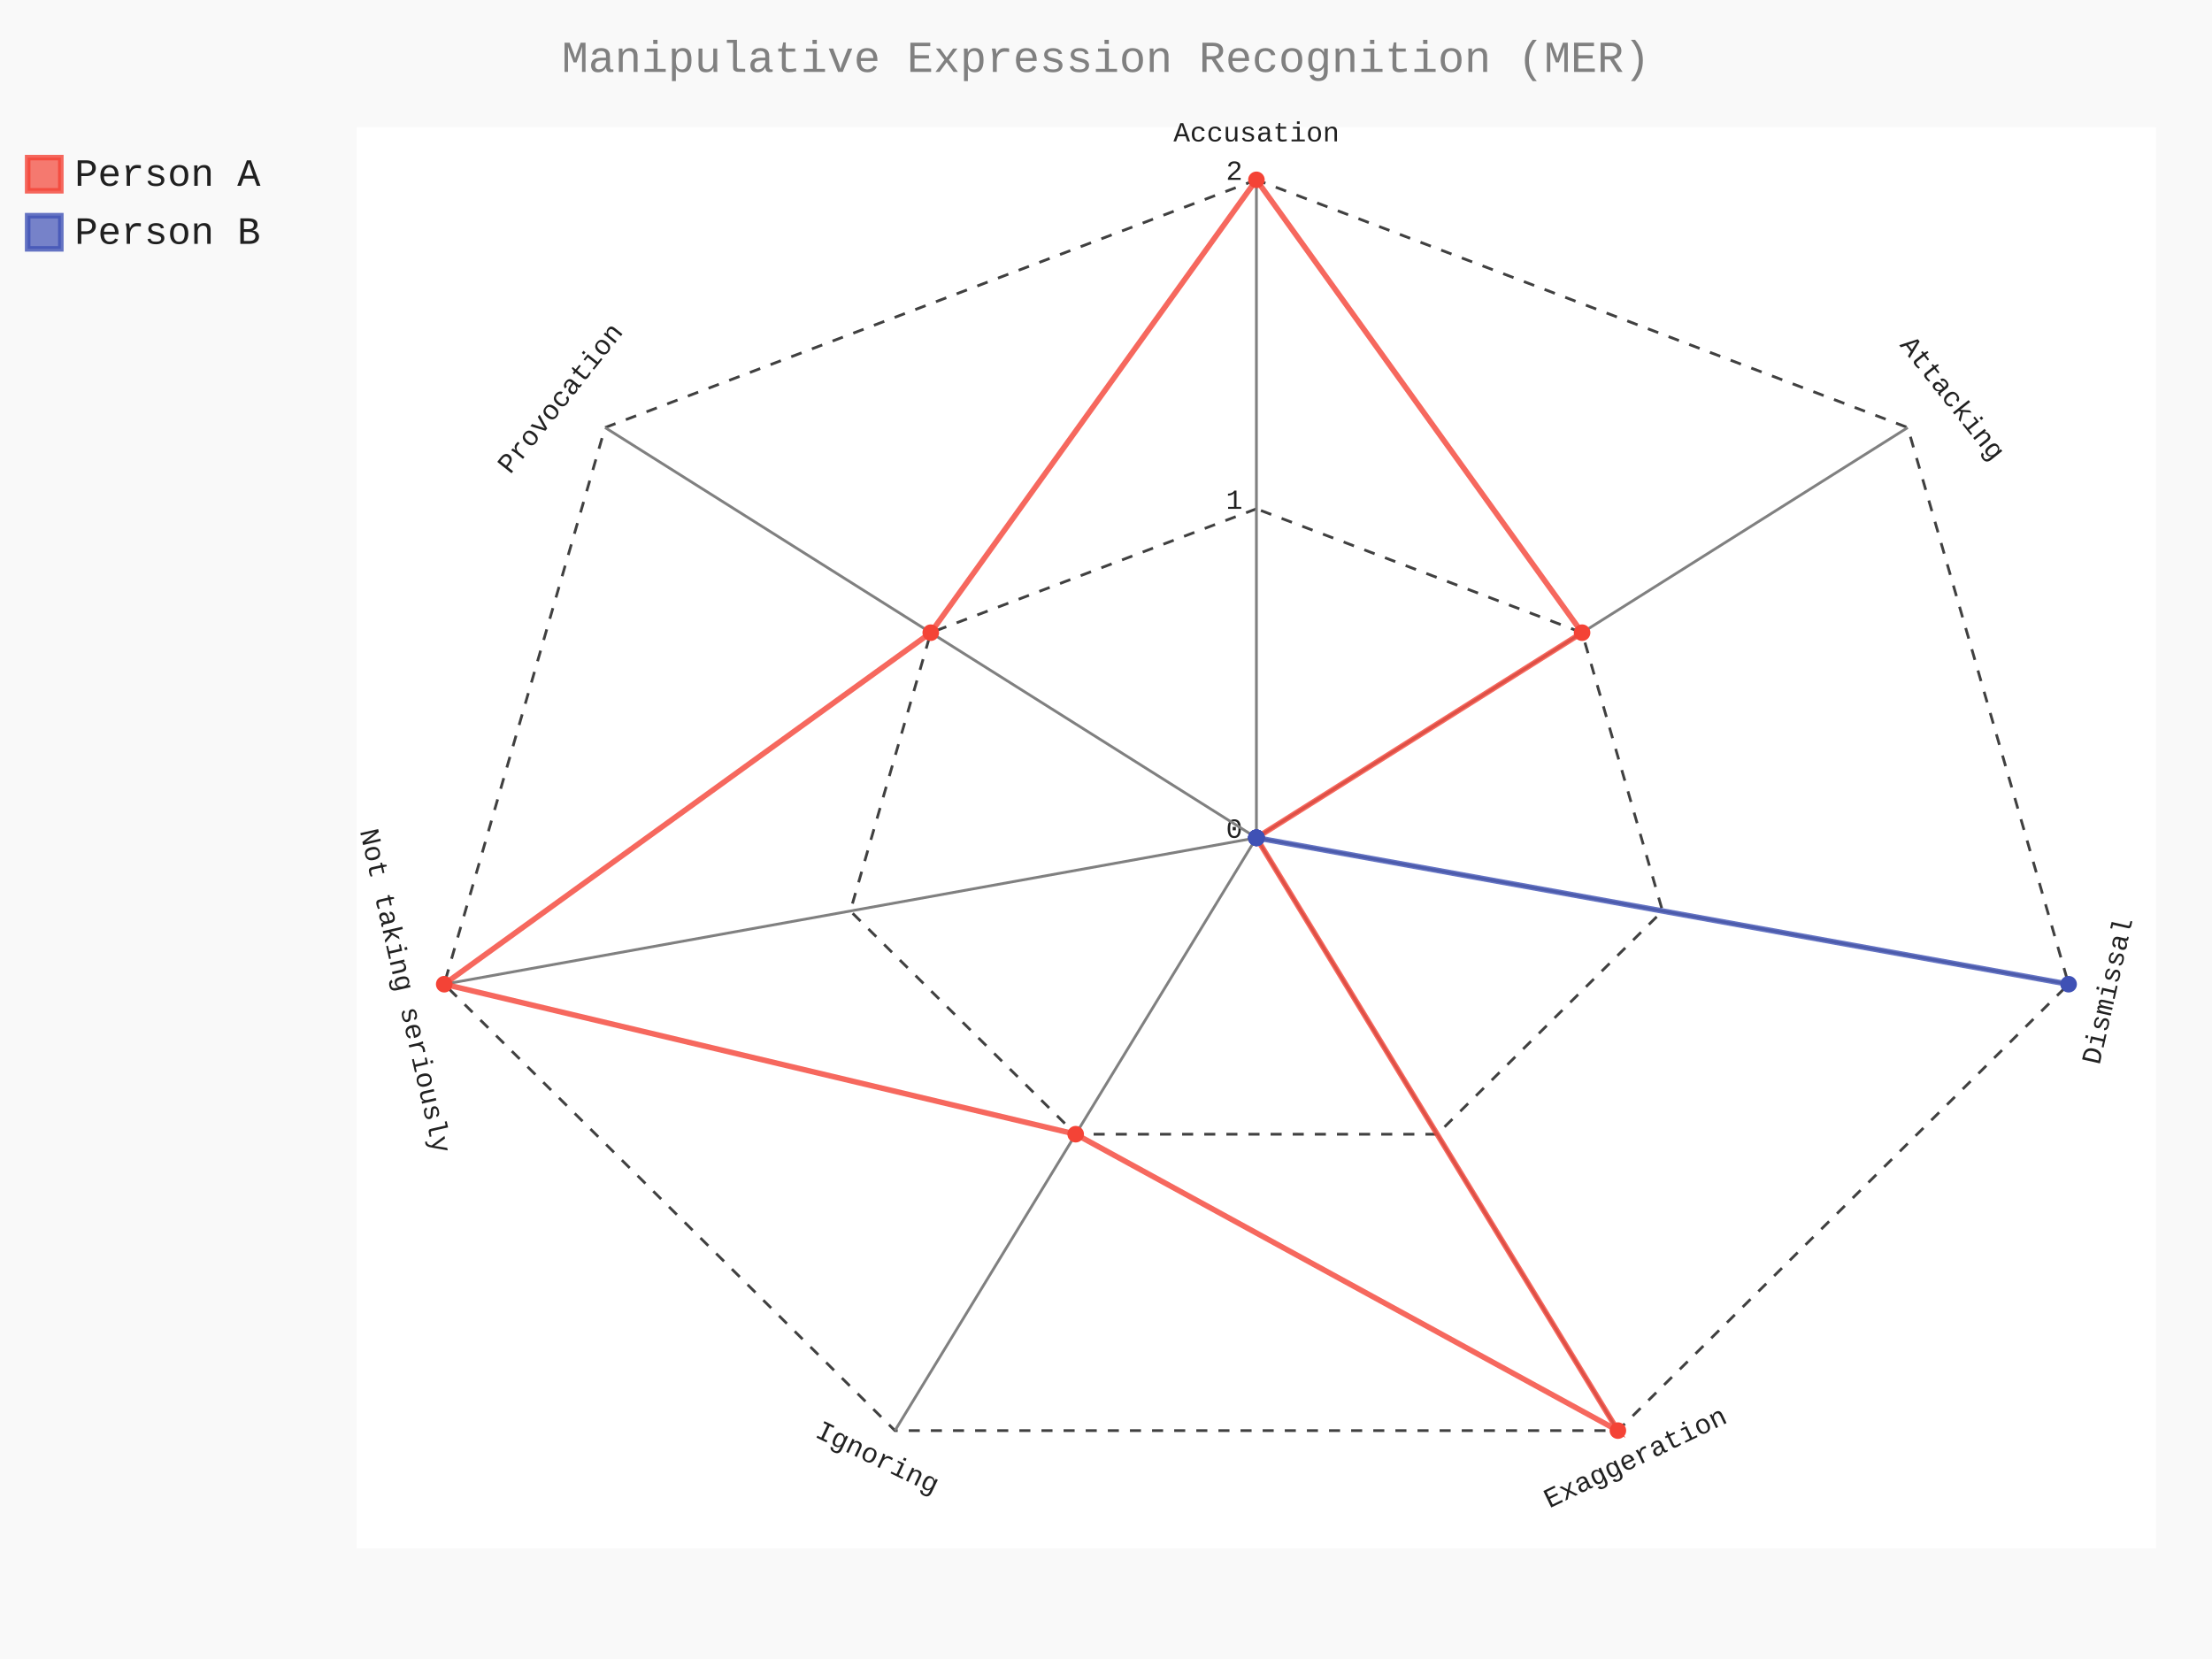
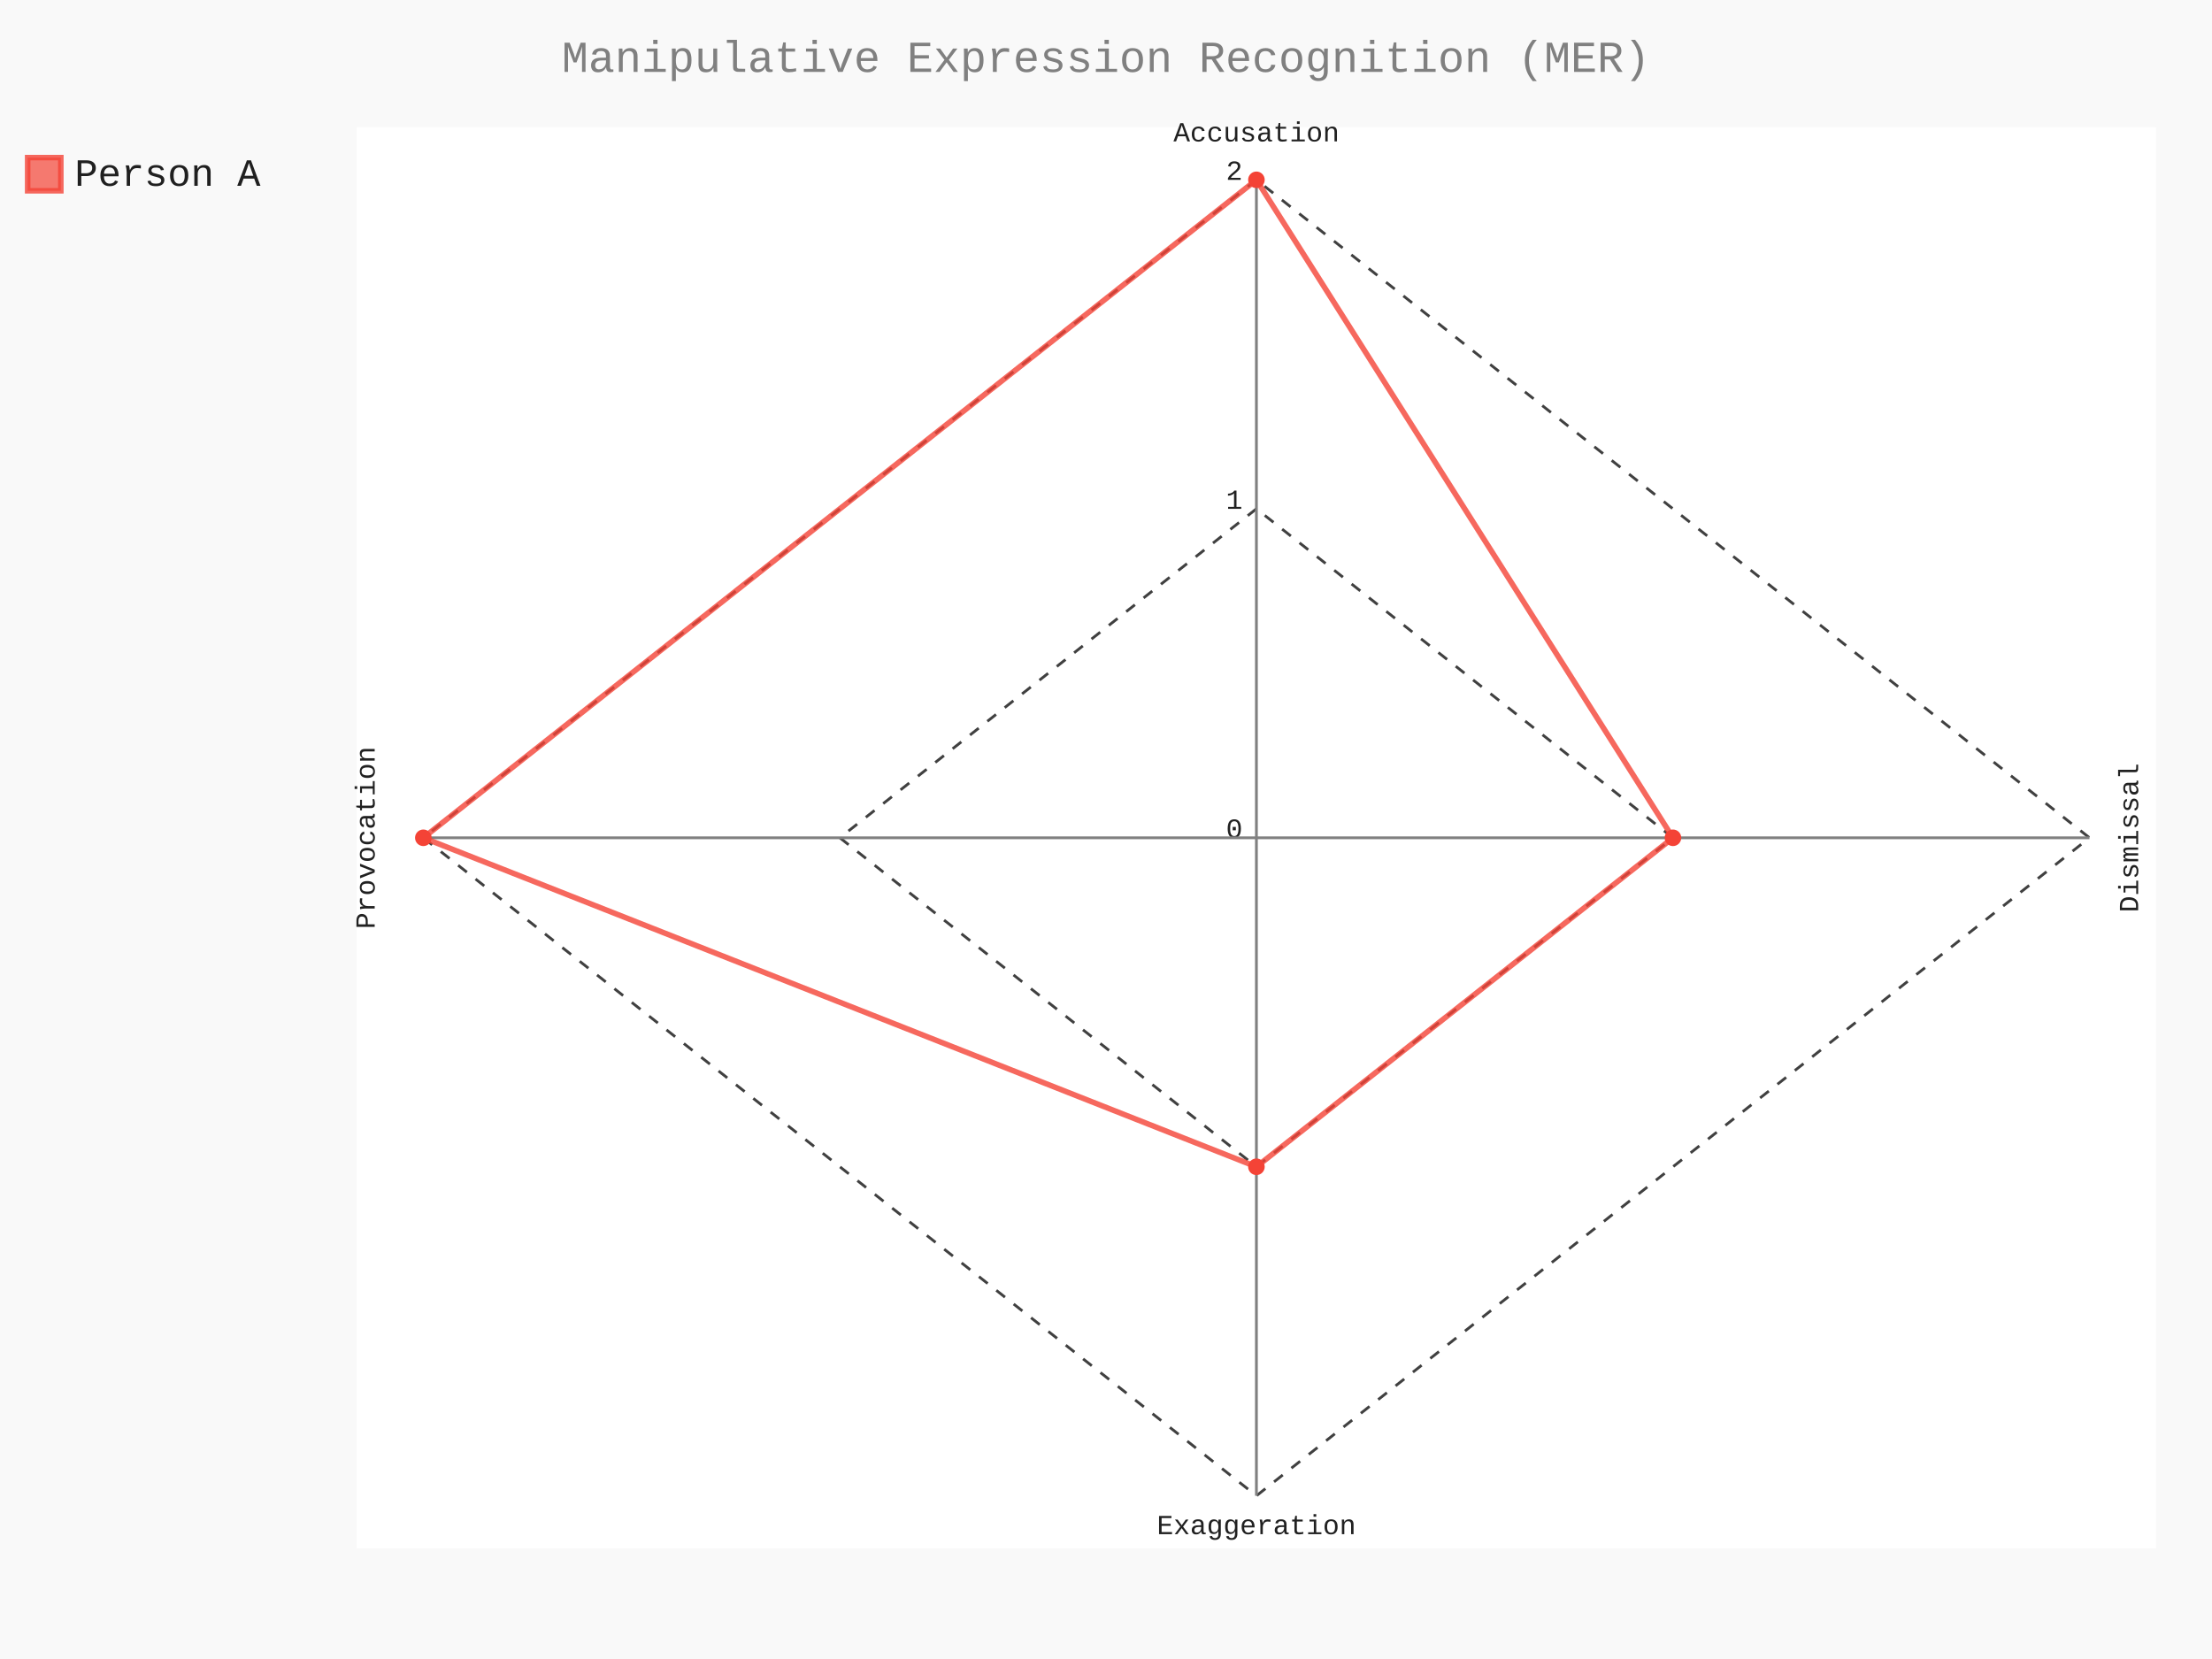
- <svg xmlns="http://www.w3.org/2000/svg" id="chart-9c576d01-e78b-4202-89e6-18853526e6ee" class="pygal-chart" viewBox="0 0 800 600">
+ <svg xmlns="http://www.w3.org/2000/svg" id="chart-07ad0d05-15c0-4ecd-8e2a-7cd47aafaec8" class="pygal-chart" viewBox="0 0 800 600">
  <defs>
-     <style type="text/css">#chart-9c576d01-e78b-4202-89e6-18853526e6ee{-webkit-user-select:none;-webkit-font-smoothing:antialiased;font-family:Consolas,"Liberation Mono",Menlo,Courier,monospace}#chart-9c576d01-e78b-4202-89e6-18853526e6ee .title{font-family:Consolas,"Liberation Mono",Menlo,Courier,monospace;font-size:16px}#chart-9c576d01-e78b-4202-89e6-18853526e6ee .legends .legend text{font-family:Consolas,"Liberation Mono",Menlo,Courier,monospace;font-size:14px}#chart-9c576d01-e78b-4202-89e6-18853526e6ee .axis text{font-family:Consolas,"Liberation Mono",Menlo,Courier,monospace;font-size:10px}#chart-9c576d01-e78b-4202-89e6-18853526e6ee .axis text.major{font-family:Consolas,"Liberation Mono",Menlo,Courier,monospace;font-size:10px}#chart-9c576d01-e78b-4202-89e6-18853526e6ee .text-overlay text.value{font-family:Consolas,"Liberation Mono",Menlo,Courier,monospace;font-size:16px}#chart-9c576d01-e78b-4202-89e6-18853526e6ee .text-overlay text.label{font-family:Consolas,"Liberation Mono",Menlo,Courier,monospace;font-size:10px}#chart-9c576d01-e78b-4202-89e6-18853526e6ee .tooltip{font-family:Consolas,"Liberation Mono",Menlo,Courier,monospace;font-size:14px}#chart-9c576d01-e78b-4202-89e6-18853526e6ee text.no_data{font-family:Consolas,"Liberation Mono",Menlo,Courier,monospace;font-size:64px}
- #chart-9c576d01-e78b-4202-89e6-18853526e6ee{background-color:rgba(249,249,249,1)}#chart-9c576d01-e78b-4202-89e6-18853526e6ee path,#chart-9c576d01-e78b-4202-89e6-18853526e6ee line,#chart-9c576d01-e78b-4202-89e6-18853526e6ee rect,#chart-9c576d01-e78b-4202-89e6-18853526e6ee circle{-webkit-transition:150ms;-moz-transition:150ms;transition:150ms}#chart-9c576d01-e78b-4202-89e6-18853526e6ee .graph &gt; .background{fill:rgba(249,249,249,1)}#chart-9c576d01-e78b-4202-89e6-18853526e6ee .plot &gt; .background{fill:rgba(255,255,255,1)}#chart-9c576d01-e78b-4202-89e6-18853526e6ee .graph{fill:rgba(0,0,0,.87)}#chart-9c576d01-e78b-4202-89e6-18853526e6ee text.no_data{fill:rgba(128,128,128,1)}#chart-9c576d01-e78b-4202-89e6-18853526e6ee .title{fill:rgba(128,128,128,1)}#chart-9c576d01-e78b-4202-89e6-18853526e6ee .legends .legend text{fill:rgba(0,0,0,.87)}#chart-9c576d01-e78b-4202-89e6-18853526e6ee .legends .legend:hover text{fill:rgba(128,128,128,1)}#chart-9c576d01-e78b-4202-89e6-18853526e6ee .axis .line{stroke:rgba(128,128,128,1)}#chart-9c576d01-e78b-4202-89e6-18853526e6ee .axis .guide.line{stroke:rgba(0,0,0,.54)}#chart-9c576d01-e78b-4202-89e6-18853526e6ee .axis .major.line{stroke:rgba(0,0,0,.87)}#chart-9c576d01-e78b-4202-89e6-18853526e6ee .axis text.major{fill:rgba(128,128,128,1)}#chart-9c576d01-e78b-4202-89e6-18853526e6ee .axis.y .guides:hover .guide.line,#chart-9c576d01-e78b-4202-89e6-18853526e6ee .line-graph .axis.x .guides:hover .guide.line,#chart-9c576d01-e78b-4202-89e6-18853526e6ee .stackedline-graph .axis.x .guides:hover .guide.line,#chart-9c576d01-e78b-4202-89e6-18853526e6ee .xy-graph .axis.x .guides:hover .guide.line{stroke:rgba(128,128,128,1)}#chart-9c576d01-e78b-4202-89e6-18853526e6ee .axis .guides:hover text{fill:rgba(128,128,128,1)}#chart-9c576d01-e78b-4202-89e6-18853526e6ee .reactive{fill-opacity:.7;stroke-opacity:.8;stroke-width:2}#chart-9c576d01-e78b-4202-89e6-18853526e6ee .ci{stroke:rgba(0,0,0,.87)}#chart-9c576d01-e78b-4202-89e6-18853526e6ee .reactive.active,#chart-9c576d01-e78b-4202-89e6-18853526e6ee .active .reactive{fill-opacity:.8;stroke-opacity:.9;stroke-width:4}#chart-9c576d01-e78b-4202-89e6-18853526e6ee .ci .reactive.active{stroke-width:1.5}#chart-9c576d01-e78b-4202-89e6-18853526e6ee .series text{fill:rgba(128,128,128,1)}#chart-9c576d01-e78b-4202-89e6-18853526e6ee .tooltip rect{fill:rgba(255,255,255,1);stroke:rgba(128,128,128,1);-webkit-transition:opacity 150ms;-moz-transition:opacity 150ms;transition:opacity 150ms}#chart-9c576d01-e78b-4202-89e6-18853526e6ee .tooltip .label{fill:rgba(0,0,0,.87)}#chart-9c576d01-e78b-4202-89e6-18853526e6ee .tooltip .label{fill:rgba(0,0,0,.87)}#chart-9c576d01-e78b-4202-89e6-18853526e6ee .tooltip .legend{font-size:.8em;fill:rgba(0,0,0,.54)}#chart-9c576d01-e78b-4202-89e6-18853526e6ee .tooltip .x_label{font-size:.6em;fill:rgba(128,128,128,1)}#chart-9c576d01-e78b-4202-89e6-18853526e6ee .tooltip .xlink{font-size:.5em;text-decoration:underline}#chart-9c576d01-e78b-4202-89e6-18853526e6ee .tooltip .value{font-size:1.5em}#chart-9c576d01-e78b-4202-89e6-18853526e6ee .bound{font-size:.5em}#chart-9c576d01-e78b-4202-89e6-18853526e6ee .max-value{font-size:.75em;fill:rgba(0,0,0,.54)}#chart-9c576d01-e78b-4202-89e6-18853526e6ee .map-element{fill:rgba(255,255,255,1);stroke:rgba(0,0,0,.54) !important}#chart-9c576d01-e78b-4202-89e6-18853526e6ee .map-element .reactive{fill-opacity:inherit;stroke-opacity:inherit}#chart-9c576d01-e78b-4202-89e6-18853526e6ee .color-0,#chart-9c576d01-e78b-4202-89e6-18853526e6ee .color-0 a:visited{stroke:#F44336;fill:#F44336}#chart-9c576d01-e78b-4202-89e6-18853526e6ee .color-1,#chart-9c576d01-e78b-4202-89e6-18853526e6ee .color-1 a:visited{stroke:#3F51B5;fill:#3F51B5}#chart-9c576d01-e78b-4202-89e6-18853526e6ee .text-overlay .color-0 text{fill:black}#chart-9c576d01-e78b-4202-89e6-18853526e6ee .text-overlay .color-1 text{fill:black}
- #chart-9c576d01-e78b-4202-89e6-18853526e6ee text.no_data{text-anchor:middle}#chart-9c576d01-e78b-4202-89e6-18853526e6ee .guide.line{fill:none}#chart-9c576d01-e78b-4202-89e6-18853526e6ee .centered{text-anchor:middle}#chart-9c576d01-e78b-4202-89e6-18853526e6ee .title{text-anchor:middle}#chart-9c576d01-e78b-4202-89e6-18853526e6ee .legends .legend text{fill-opacity:1}#chart-9c576d01-e78b-4202-89e6-18853526e6ee .axis.x text{text-anchor:middle}#chart-9c576d01-e78b-4202-89e6-18853526e6ee .axis.x:not(.web) text[transform]{text-anchor:start}#chart-9c576d01-e78b-4202-89e6-18853526e6ee .axis.x:not(.web) text[transform].backwards{text-anchor:end}#chart-9c576d01-e78b-4202-89e6-18853526e6ee .axis.y text{text-anchor:end}#chart-9c576d01-e78b-4202-89e6-18853526e6ee .axis.y text[transform].backwards{text-anchor:start}#chart-9c576d01-e78b-4202-89e6-18853526e6ee .axis.y2 text{text-anchor:start}#chart-9c576d01-e78b-4202-89e6-18853526e6ee .axis.y2 text[transform].backwards{text-anchor:end}#chart-9c576d01-e78b-4202-89e6-18853526e6ee .axis .guide.line{stroke-dasharray:4,4;stroke:#404040}#chart-9c576d01-e78b-4202-89e6-18853526e6ee .axis .major.guide.line{stroke-dasharray:6,6;stroke:#808080}#chart-9c576d01-e78b-4202-89e6-18853526e6ee .horizontal .axis.y .guide.line,#chart-9c576d01-e78b-4202-89e6-18853526e6ee .horizontal .axis.y2 .guide.line,#chart-9c576d01-e78b-4202-89e6-18853526e6ee .vertical .axis.x .guide.line{opacity:0}#chart-9c576d01-e78b-4202-89e6-18853526e6ee .horizontal .axis.always_show .guide.line,#chart-9c576d01-e78b-4202-89e6-18853526e6ee .vertical .axis.always_show .guide.line{opacity:1 !important}#chart-9c576d01-e78b-4202-89e6-18853526e6ee .axis.y .guides:hover .guide.line,#chart-9c576d01-e78b-4202-89e6-18853526e6ee .axis.y2 .guides:hover .guide.line,#chart-9c576d01-e78b-4202-89e6-18853526e6ee .axis.x .guides:hover .guide.line{opacity:1}#chart-9c576d01-e78b-4202-89e6-18853526e6ee .axis .guides:hover text{opacity:1}#chart-9c576d01-e78b-4202-89e6-18853526e6ee .nofill{fill:none}#chart-9c576d01-e78b-4202-89e6-18853526e6ee .subtle-fill{fill-opacity:.2}#chart-9c576d01-e78b-4202-89e6-18853526e6ee .dot{stroke-width:1px;fill-opacity:1;stroke-opacity:1}#chart-9c576d01-e78b-4202-89e6-18853526e6ee .dot.active{stroke-width:5px}#chart-9c576d01-e78b-4202-89e6-18853526e6ee .dot.negative{fill:transparent}#chart-9c576d01-e78b-4202-89e6-18853526e6ee text,#chart-9c576d01-e78b-4202-89e6-18853526e6ee tspan{stroke:none !important}#chart-9c576d01-e78b-4202-89e6-18853526e6ee .series text.active{opacity:1}#chart-9c576d01-e78b-4202-89e6-18853526e6ee .tooltip rect{fill-opacity:.95;stroke-width:.5}#chart-9c576d01-e78b-4202-89e6-18853526e6ee .tooltip text{fill-opacity:1}#chart-9c576d01-e78b-4202-89e6-18853526e6ee .showable{visibility:hidden}#chart-9c576d01-e78b-4202-89e6-18853526e6ee .showable.shown{visibility:visible}#chart-9c576d01-e78b-4202-89e6-18853526e6ee .gauge-background{fill:rgba(229,229,229,1);stroke:none}#chart-9c576d01-e78b-4202-89e6-18853526e6ee .bg-lines{stroke:rgba(249,249,249,1);stroke-width:2px}</style>
+     <style type="text/css">#chart-07ad0d05-15c0-4ecd-8e2a-7cd47aafaec8{-webkit-user-select:none;-webkit-font-smoothing:antialiased;font-family:Consolas,"Liberation Mono",Menlo,Courier,monospace}#chart-07ad0d05-15c0-4ecd-8e2a-7cd47aafaec8 .title{font-family:Consolas,"Liberation Mono",Menlo,Courier,monospace;font-size:16px}#chart-07ad0d05-15c0-4ecd-8e2a-7cd47aafaec8 .legends .legend text{font-family:Consolas,"Liberation Mono",Menlo,Courier,monospace;font-size:14px}#chart-07ad0d05-15c0-4ecd-8e2a-7cd47aafaec8 .axis text{font-family:Consolas,"Liberation Mono",Menlo,Courier,monospace;font-size:10px}#chart-07ad0d05-15c0-4ecd-8e2a-7cd47aafaec8 .axis text.major{font-family:Consolas,"Liberation Mono",Menlo,Courier,monospace;font-size:10px}#chart-07ad0d05-15c0-4ecd-8e2a-7cd47aafaec8 .text-overlay text.value{font-family:Consolas,"Liberation Mono",Menlo,Courier,monospace;font-size:16px}#chart-07ad0d05-15c0-4ecd-8e2a-7cd47aafaec8 .text-overlay text.label{font-family:Consolas,"Liberation Mono",Menlo,Courier,monospace;font-size:10px}#chart-07ad0d05-15c0-4ecd-8e2a-7cd47aafaec8 .tooltip{font-family:Consolas,"Liberation Mono",Menlo,Courier,monospace;font-size:14px}#chart-07ad0d05-15c0-4ecd-8e2a-7cd47aafaec8 text.no_data{font-family:Consolas,"Liberation Mono",Menlo,Courier,monospace;font-size:64px}
+ #chart-07ad0d05-15c0-4ecd-8e2a-7cd47aafaec8{background-color:rgba(249,249,249,1)}#chart-07ad0d05-15c0-4ecd-8e2a-7cd47aafaec8 path,#chart-07ad0d05-15c0-4ecd-8e2a-7cd47aafaec8 line,#chart-07ad0d05-15c0-4ecd-8e2a-7cd47aafaec8 rect,#chart-07ad0d05-15c0-4ecd-8e2a-7cd47aafaec8 circle{-webkit-transition:150ms;-moz-transition:150ms;transition:150ms}#chart-07ad0d05-15c0-4ecd-8e2a-7cd47aafaec8 .graph &gt; .background{fill:rgba(249,249,249,1)}#chart-07ad0d05-15c0-4ecd-8e2a-7cd47aafaec8 .plot &gt; .background{fill:rgba(255,255,255,1)}#chart-07ad0d05-15c0-4ecd-8e2a-7cd47aafaec8 .graph{fill:rgba(0,0,0,.87)}#chart-07ad0d05-15c0-4ecd-8e2a-7cd47aafaec8 text.no_data{fill:rgba(128,128,128,1)}#chart-07ad0d05-15c0-4ecd-8e2a-7cd47aafaec8 .title{fill:rgba(128,128,128,1)}#chart-07ad0d05-15c0-4ecd-8e2a-7cd47aafaec8 .legends .legend text{fill:rgba(0,0,0,.87)}#chart-07ad0d05-15c0-4ecd-8e2a-7cd47aafaec8 .legends .legend:hover text{fill:rgba(128,128,128,1)}#chart-07ad0d05-15c0-4ecd-8e2a-7cd47aafaec8 .axis .line{stroke:rgba(128,128,128,1)}#chart-07ad0d05-15c0-4ecd-8e2a-7cd47aafaec8 .axis .guide.line{stroke:rgba(0,0,0,.54)}#chart-07ad0d05-15c0-4ecd-8e2a-7cd47aafaec8 .axis .major.line{stroke:rgba(0,0,0,.87)}#chart-07ad0d05-15c0-4ecd-8e2a-7cd47aafaec8 .axis text.major{fill:rgba(128,128,128,1)}#chart-07ad0d05-15c0-4ecd-8e2a-7cd47aafaec8 .axis.y .guides:hover .guide.line,#chart-07ad0d05-15c0-4ecd-8e2a-7cd47aafaec8 .line-graph .axis.x .guides:hover .guide.line,#chart-07ad0d05-15c0-4ecd-8e2a-7cd47aafaec8 .stackedline-graph .axis.x .guides:hover .guide.line,#chart-07ad0d05-15c0-4ecd-8e2a-7cd47aafaec8 .xy-graph .axis.x .guides:hover .guide.line{stroke:rgba(128,128,128,1)}#chart-07ad0d05-15c0-4ecd-8e2a-7cd47aafaec8 .axis .guides:hover text{fill:rgba(128,128,128,1)}#chart-07ad0d05-15c0-4ecd-8e2a-7cd47aafaec8 .reactive{fill-opacity:.7;stroke-opacity:.8;stroke-width:2}#chart-07ad0d05-15c0-4ecd-8e2a-7cd47aafaec8 .ci{stroke:rgba(0,0,0,.87)}#chart-07ad0d05-15c0-4ecd-8e2a-7cd47aafaec8 .reactive.active,#chart-07ad0d05-15c0-4ecd-8e2a-7cd47aafaec8 .active .reactive{fill-opacity:.8;stroke-opacity:.9;stroke-width:4}#chart-07ad0d05-15c0-4ecd-8e2a-7cd47aafaec8 .ci .reactive.active{stroke-width:1.5}#chart-07ad0d05-15c0-4ecd-8e2a-7cd47aafaec8 .series text{fill:rgba(128,128,128,1)}#chart-07ad0d05-15c0-4ecd-8e2a-7cd47aafaec8 .tooltip rect{fill:rgba(255,255,255,1);stroke:rgba(128,128,128,1);-webkit-transition:opacity 150ms;-moz-transition:opacity 150ms;transition:opacity 150ms}#chart-07ad0d05-15c0-4ecd-8e2a-7cd47aafaec8 .tooltip .label{fill:rgba(0,0,0,.87)}#chart-07ad0d05-15c0-4ecd-8e2a-7cd47aafaec8 .tooltip .label{fill:rgba(0,0,0,.87)}#chart-07ad0d05-15c0-4ecd-8e2a-7cd47aafaec8 .tooltip .legend{font-size:.8em;fill:rgba(0,0,0,.54)}#chart-07ad0d05-15c0-4ecd-8e2a-7cd47aafaec8 .tooltip .x_label{font-size:.6em;fill:rgba(128,128,128,1)}#chart-07ad0d05-15c0-4ecd-8e2a-7cd47aafaec8 .tooltip .xlink{font-size:.5em;text-decoration:underline}#chart-07ad0d05-15c0-4ecd-8e2a-7cd47aafaec8 .tooltip .value{font-size:1.5em}#chart-07ad0d05-15c0-4ecd-8e2a-7cd47aafaec8 .bound{font-size:.5em}#chart-07ad0d05-15c0-4ecd-8e2a-7cd47aafaec8 .max-value{font-size:.75em;fill:rgba(0,0,0,.54)}#chart-07ad0d05-15c0-4ecd-8e2a-7cd47aafaec8 .map-element{fill:rgba(255,255,255,1);stroke:rgba(0,0,0,.54) !important}#chart-07ad0d05-15c0-4ecd-8e2a-7cd47aafaec8 .map-element .reactive{fill-opacity:inherit;stroke-opacity:inherit}#chart-07ad0d05-15c0-4ecd-8e2a-7cd47aafaec8 .color-0,#chart-07ad0d05-15c0-4ecd-8e2a-7cd47aafaec8 .color-0 a:visited{stroke:#F44336;fill:#F44336}#chart-07ad0d05-15c0-4ecd-8e2a-7cd47aafaec8 .text-overlay .color-0 text{fill:black}
+ #chart-07ad0d05-15c0-4ecd-8e2a-7cd47aafaec8 text.no_data{text-anchor:middle}#chart-07ad0d05-15c0-4ecd-8e2a-7cd47aafaec8 .guide.line{fill:none}#chart-07ad0d05-15c0-4ecd-8e2a-7cd47aafaec8 .centered{text-anchor:middle}#chart-07ad0d05-15c0-4ecd-8e2a-7cd47aafaec8 .title{text-anchor:middle}#chart-07ad0d05-15c0-4ecd-8e2a-7cd47aafaec8 .legends .legend text{fill-opacity:1}#chart-07ad0d05-15c0-4ecd-8e2a-7cd47aafaec8 .axis.x text{text-anchor:middle}#chart-07ad0d05-15c0-4ecd-8e2a-7cd47aafaec8 .axis.x:not(.web) text[transform]{text-anchor:start}#chart-07ad0d05-15c0-4ecd-8e2a-7cd47aafaec8 .axis.x:not(.web) text[transform].backwards{text-anchor:end}#chart-07ad0d05-15c0-4ecd-8e2a-7cd47aafaec8 .axis.y text{text-anchor:end}#chart-07ad0d05-15c0-4ecd-8e2a-7cd47aafaec8 .axis.y text[transform].backwards{text-anchor:start}#chart-07ad0d05-15c0-4ecd-8e2a-7cd47aafaec8 .axis.y2 text{text-anchor:start}#chart-07ad0d05-15c0-4ecd-8e2a-7cd47aafaec8 .axis.y2 text[transform].backwards{text-anchor:end}#chart-07ad0d05-15c0-4ecd-8e2a-7cd47aafaec8 .axis .guide.line{stroke-dasharray:4,4;stroke:#404040}#chart-07ad0d05-15c0-4ecd-8e2a-7cd47aafaec8 .axis .major.guide.line{stroke-dasharray:6,6;stroke:#808080}#chart-07ad0d05-15c0-4ecd-8e2a-7cd47aafaec8 .horizontal .axis.y .guide.line,#chart-07ad0d05-15c0-4ecd-8e2a-7cd47aafaec8 .horizontal .axis.y2 .guide.line,#chart-07ad0d05-15c0-4ecd-8e2a-7cd47aafaec8 .vertical .axis.x .guide.line{opacity:0}#chart-07ad0d05-15c0-4ecd-8e2a-7cd47aafaec8 .horizontal .axis.always_show .guide.line,#chart-07ad0d05-15c0-4ecd-8e2a-7cd47aafaec8 .vertical .axis.always_show .guide.line{opacity:1 !important}#chart-07ad0d05-15c0-4ecd-8e2a-7cd47aafaec8 .axis.y .guides:hover .guide.line,#chart-07ad0d05-15c0-4ecd-8e2a-7cd47aafaec8 .axis.y2 .guides:hover .guide.line,#chart-07ad0d05-15c0-4ecd-8e2a-7cd47aafaec8 .axis.x .guides:hover .guide.line{opacity:1}#chart-07ad0d05-15c0-4ecd-8e2a-7cd47aafaec8 .axis .guides:hover text{opacity:1}#chart-07ad0d05-15c0-4ecd-8e2a-7cd47aafaec8 .nofill{fill:none}#chart-07ad0d05-15c0-4ecd-8e2a-7cd47aafaec8 .subtle-fill{fill-opacity:.2}#chart-07ad0d05-15c0-4ecd-8e2a-7cd47aafaec8 .dot{stroke-width:1px;fill-opacity:1;stroke-opacity:1}#chart-07ad0d05-15c0-4ecd-8e2a-7cd47aafaec8 .dot.active{stroke-width:5px}#chart-07ad0d05-15c0-4ecd-8e2a-7cd47aafaec8 .dot.negative{fill:transparent}#chart-07ad0d05-15c0-4ecd-8e2a-7cd47aafaec8 text,#chart-07ad0d05-15c0-4ecd-8e2a-7cd47aafaec8 tspan{stroke:none !important}#chart-07ad0d05-15c0-4ecd-8e2a-7cd47aafaec8 .series text.active{opacity:1}#chart-07ad0d05-15c0-4ecd-8e2a-7cd47aafaec8 .tooltip rect{fill-opacity:.95;stroke-width:.5}#chart-07ad0d05-15c0-4ecd-8e2a-7cd47aafaec8 .tooltip text{fill-opacity:1}#chart-07ad0d05-15c0-4ecd-8e2a-7cd47aafaec8 .showable{visibility:hidden}#chart-07ad0d05-15c0-4ecd-8e2a-7cd47aafaec8 .showable.shown{visibility:visible}#chart-07ad0d05-15c0-4ecd-8e2a-7cd47aafaec8 .gauge-background{fill:rgba(229,229,229,1);stroke:none}#chart-07ad0d05-15c0-4ecd-8e2a-7cd47aafaec8 .bg-lines{stroke:rgba(249,249,249,1);stroke-width:2px}</style>
  </defs>
  <g class="graph radar-graph vertical">
    <rect x="0" y="0" width="800" height="600" class="background" />
    <g transform="translate(129, 46)" class="plot">
      <rect x="0" y="0" width="650.8" height="514" class="background" />
      <g class="axis y web">
        <g class="guides">
-           <path d="M325.4 19.037 L89.837 108.633 31.658 309.952 194.672 471.397 456.128 471.397 619.142 309.952 560.963 108.633 325.4 19.037 Z" class="guide line" />
+           <path d="M325.4 19.037 L24.104 257 325.4 494.963 626.696 257 325.4 19.037 Z" class="guide line" />
          <text x="320.4" y="19.037" class="">2</text>
        </g>
        <g class="guides">
-           <path d="M325.4 138.019 L207.619 182.816 178.529 283.476 260.036 364.199 390.764 364.199 472.271 283.476 443.181 182.816 325.4 138.019 Z" class="guide line" />
+           <path d="M325.4 138.019 L174.752 257 325.4 375.981 476.048 257 325.4 138.019 Z" class="guide line" />
          <text x="320.4" y="138.019" class="">1</text>
        </g>
        <g class="guides">
-           <path d="M325.4 257 L325.4 257 325.4 257 325.4 257 325.4 257 325.4 257 325.4 257 325.4 257 Z" class="guide line" />
+           <path d="M325.4 257 L325.4 257 325.4 257 325.4 257 325.4 257 Z" class="guide line" />
          <text x="320.4" y="257.0" class="">0</text>
        </g>
      </g>
      <g class="axis x web">
        <g class="guides">
          <path d="M325.4 257 L325.4 19.037" class="line" />
          <text x="325.4" y="5.14" class="" transform="rotate(0 325.4 5.14)">Accusation</text>
        </g>
        <g class="guides">
-           <path d="M325.4 257 L89.837 108.633" class="line" />
-           <text x="76.08" y="99.968" class="" transform="rotate(-51.42857 76.0802 99.96786)">Provocation</text>
+           <path d="M325.4 257 L24.104 257" class="line" />
+           <text x="6.508" y="257" class="" transform="rotate(-90 6.508 257)">Provocation</text>
        </g>
        <g class="guides">
-           <path d="M325.4 257 L31.658 309.952" class="line" />
-           <text x="14.503" y="313.044" class="" transform="rotate(-282.8571 14.50329 313.0441)">Not taking seriously</text>
+           <path d="M325.4 257 L325.4 494.963" class="line" />
+           <text x="325.4" y="508.86" class="" transform="rotate(-360 325.4 508.86)">Exaggeration</text>
        </g>
        <g class="guides">
-           <path d="M325.4 257 L194.672 471.397" class="line" />
-           <text x="187.038" y="483.918" class="" transform="rotate(-334.2857 187.0379 483.918)">Ignoring</text>
-         </g>
-         <g class="guides">
-           <path d="M325.4 257 L456.128 471.397" class="line" />
-           <text x="463.762" y="483.918" class="" transform="rotate(-385.7143 463.7621 483.918)">Exaggeration</text>
-         </g>
-         <g class="guides">
-           <path d="M325.4 257 L619.142 309.952" class="line" />
-           <text x="636.297" y="313.044" class="" transform="rotate(-437.1429 636.2967 313.0441)">Dismissal</text>
-         </g>
-         <g class="guides">
-           <path d="M325.4 257 L560.963 108.633" class="line" />
-           <text x="574.72" y="99.968" class="" transform="rotate(-308.5714 574.7198 99.96786)">Attacking</text>
+           <path d="M325.4 257 L626.696 257" class="line" />
+           <text x="644.292" y="257" class="" transform="rotate(-450 644.292 257)">Dismissal</text>
        </g>
      </g>
      <g class="series serie-0 color-0">
-         <path d="M325.4 19.037 L207.619 182.816 31.658 309.952 260.036 364.199 456.128 471.397 325.4 257 443.181 182.816 Z" class="line reactive nofill" />
-       </g>
-       <g class="series serie-1 color-1">
-         <path d="M325.4 257 L325.4 257 325.4 257 325.4 257 325.4 257 619.142 309.952 325.4 257 Z" class="line reactive nofill" />
+         <path d="M325.4 19.037 L24.104 257 325.4 375.981 476.048 257 Z" class="line reactive nofill" />
      </g>
    </g>
    <g class="titles">
      <text x="400.0" y="26" class="title plot_title">Manipulative Expression Recognition (MER)</text>
    </g>
    <g transform="translate(129, 46)" class="plot overlay">
      <g class="series serie-0 color-0">
        <g class="dots">
          <circle cx="325.4" cy="19.037" r="2.5" class="dot reactive tooltip-trigger" />
        </g>
        <g class="dots">
-           <circle cx="207.619" cy="182.816" r="2.5" class="dot reactive tooltip-trigger" />
+           <circle cx="24.104" cy="257" r="2.5" class="dot reactive tooltip-trigger" />
        </g>
        <g class="dots">
-           <circle cx="31.658" cy="309.952" r="2.5" class="dot reactive tooltip-trigger" />
+           <circle cx="325.4" cy="375.981" r="2.5" class="dot reactive tooltip-trigger" />
        </g>
        <g class="dots">
-           <circle cx="260.036" cy="364.199" r="2.5" class="dot reactive tooltip-trigger" />
-         </g>
-         <g class="dots">
-           <circle cx="456.128" cy="471.397" r="2.5" class="dot reactive tooltip-trigger" />
-         </g>
-         <g class="dots">
-           <circle cx="325.4" cy="257.0" r="2.5" class="dot reactive tooltip-trigger" />
-         </g>
-         <g class="dots">
-           <circle cx="443.181" cy="182.816" r="2.5" class="dot reactive tooltip-trigger" />
-         </g>
-       </g>
-       <g class="series serie-1 color-1">
-         <g class="dots">
-           <circle cx="325.4" cy="257.0" r="2.5" class="dot reactive tooltip-trigger" />
-         </g>
-         <g class="dots">
-           <circle cx="325.4" cy="257.0" r="2.5" class="dot reactive tooltip-trigger" />
-         </g>
-         <g class="dots">
-           <circle cx="325.4" cy="257.0" r="2.5" class="dot reactive tooltip-trigger" />
-         </g>
-         <g class="dots">
-           <circle cx="325.4" cy="257.0" r="2.5" class="dot reactive tooltip-trigger" />
-         </g>
-         <g class="dots">
-           <circle cx="325.4" cy="257.0" r="2.5" class="dot reactive tooltip-trigger" />
-         </g>
-         <g class="dots">
-           <circle cx="619.142" cy="309.952" r="2.5" class="dot reactive tooltip-trigger" />
-         </g>
-         <g class="dots">
-           <circle cx="325.4" cy="257.0" r="2.5" class="dot reactive tooltip-trigger" />
+           <circle cx="476.048" cy="257" r="2.5" class="dot reactive tooltip-trigger" />
        </g>
      </g>
    </g>
    <g transform="translate(129, 46)" class="plot text-overlay">
      <g class="series serie-0 color-0" />
-       <g class="series serie-1 color-1" />
    </g>
    <g transform="translate(129, 46)" class="plot tooltip-overlay">
      <g transform="translate(0 0)" style="opacity: 0" class="tooltip">
        <rect rx="0" ry="0" width="0" height="0" class="tooltip-box" />
        <g class="text" />
      </g>
    </g>
    <g transform="translate(10, 56)" class="legends">
      <g id="activate-serie-0" class="legend reactive activate-serie">
        <rect x="0.0" y="1.0" width="12" height="12" class="color-0 reactive" />
        <text x="17.0" y="11.2">Person A</text>
      </g>
-       <g id="activate-serie-1" class="legend reactive activate-serie">
-         <rect x="0.0" y="22.0" width="12" height="12" class="color-1 reactive" />
-         <text x="17.0" y="32.2">Person B</text>
-       </g>
    </g>
    <g transform="translate(790, 56)" class="legends" />
  </g>
</svg>
